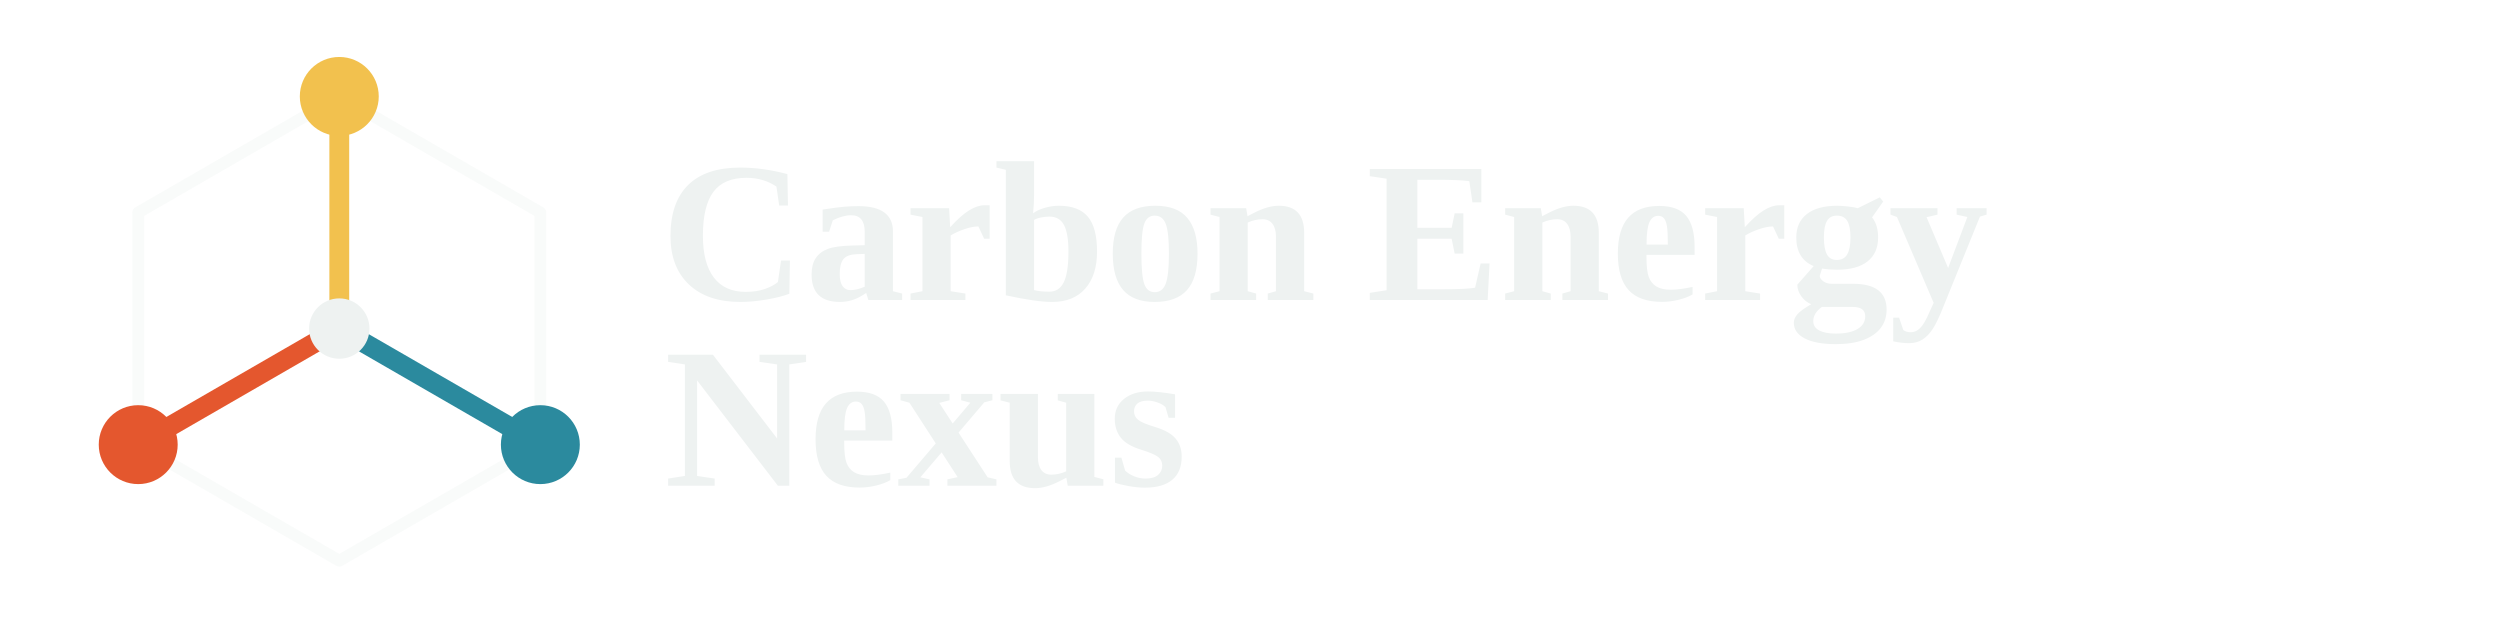
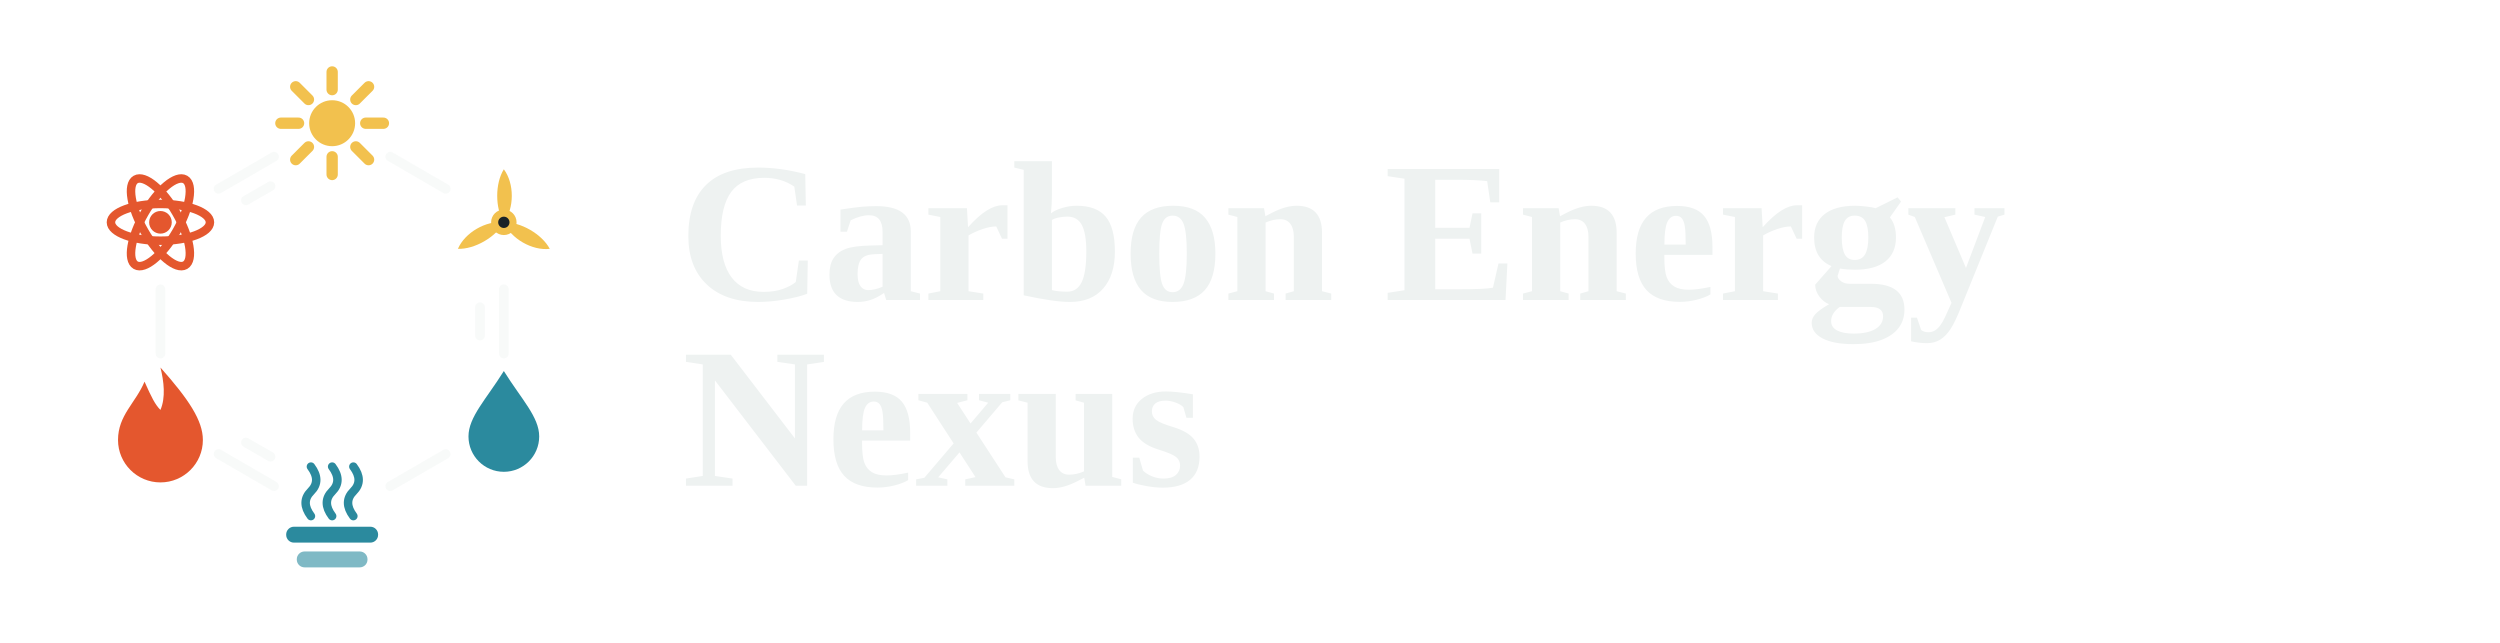
<svg xmlns="http://www.w3.org/2000/svg" viewBox="0 0 1400 360">
-   <path d="M190.0 54.0 L77.4 119.0 L77.4 249.0 L190.0 314.0 L302.6 249.0 L302.6 119.0 Z" fill="none" stroke="#EEF2F1" stroke-opacity="0.35" stroke-width="6.6" stroke-linejoin="round" />
-   <line x1="190" y1="184" x2="190.0" y2="54.0" stroke="#F2C14E" stroke-width="11.1" stroke-linecap="round" />
-   <line x1="190" y1="184" x2="77.4" y2="249.0" stroke="#E4572E" stroke-width="11.1" stroke-linecap="round" />
-   <line x1="190" y1="184" x2="302.6" y2="249.0" stroke="#2B8A9E" stroke-width="11.1" stroke-linecap="round" />
-   <circle cx="190.0" cy="54.0" r="22.1" fill="#F2C14E" />
-   <circle cx="77.4" cy="249.0" r="22.1" fill="#E4572E" />
-   <circle cx="302.6" cy="249.0" r="22.1" fill="#2B8A9E" />
-   <circle cx="190" cy="184" r="16.9" fill="#EEF2F1" />
-   <text x="370" y="168" font-family="Source Serif 4" font-weight="700" font-size="112" fill="#EEF2F1">Carbon Energy</text>
-   <text x="372" y="272" font-family="Source Serif 4" font-weight="700" font-size="112" fill="#EEF2F1">Nexus</text>
+   <g transform="translate(36 30) scale(1.5)">
+     <line x1="78.3" y1="38.5" x2="57.6" y2="50.5" stroke="#EEF2F1" stroke-opacity="0.38" stroke-width="3.6" stroke-linecap="round" />
+     <line x1="77.0" y1="49.5" x2="67.8" y2="54.8" stroke="#EEF2F1" stroke-opacity="0.38" stroke-width="3.6" stroke-linecap="round" />
+     <line x1="35.9" y1="88.0" x2="35.9" y2="112.0" stroke="#EEF2F1" stroke-opacity="0.38" stroke-width="3.6" stroke-linecap="round" />
+     <line x1="57.6" y1="149.5" x2="78.3" y2="161.5" stroke="#EEF2F1" stroke-opacity="0.38" stroke-width="3.6" stroke-linecap="round" />
+     <line x1="67.8" y1="145.2" x2="77.0" y2="150.5" stroke="#EEF2F1" stroke-opacity="0.38" stroke-width="3.6" stroke-linecap="round" />
+     <line x1="121.7" y1="161.5" x2="142.4" y2="149.5" stroke="#EEF2F1" stroke-opacity="0.38" stroke-width="3.6" stroke-linecap="round" />
+     <line x1="164.1" y1="112.0" x2="164.1" y2="88.0" stroke="#EEF2F1" stroke-opacity="0.38" stroke-width="3.6" stroke-linecap="round" />
+     <line x1="155.2" y1="105.3" x2="155.2" y2="94.7" stroke="#EEF2F1" stroke-opacity="0.38" stroke-width="3.6" stroke-linecap="round" />
+     <line x1="142.4" y1="50.5" x2="121.7" y2="38.5" stroke="#EEF2F1" stroke-opacity="0.38" stroke-width="3.6" stroke-linecap="round" />
+     <g transform="translate(100.0 26.0) scale(1.32)">
+       <circle r="6.5" fill="#F2C14E" />
+       <line x1="9.5" y1="0.0" x2="14.5" y2="0.0" stroke="#F2C14E" stroke-width="3.2" stroke-linecap="round" />
+       <line x1="6.7" y1="6.7" x2="10.3" y2="10.3" stroke="#F2C14E" stroke-width="3.2" stroke-linecap="round" />
+       <line x1="0.0" y1="9.5" x2="0.0" y2="14.5" stroke="#F2C14E" stroke-width="3.2" stroke-linecap="round" />
+       <line x1="-6.7" y1="6.7" x2="-10.3" y2="10.3" stroke="#F2C14E" stroke-width="3.2" stroke-linecap="round" />
+       <line x1="-9.5" y1="0.0" x2="-14.5" y2="0.0" stroke="#F2C14E" stroke-width="3.2" stroke-linecap="round" />
+       <line x1="-6.7" y1="-6.7" x2="-10.3" y2="-10.3" stroke="#F2C14E" stroke-width="3.2" stroke-linecap="round" />
+       <line x1="-0.0" y1="-9.5" x2="-0.0" y2="-14.5" stroke="#F2C14E" stroke-width="3.2" stroke-linecap="round" />
+       <line x1="6.7" y1="-6.7" x2="10.3" y2="-10.3" stroke="#F2C14E" stroke-width="3.2" stroke-linecap="round" />
+     </g>
+     <g transform="translate(164.1 63.0) scale(1.32)">
+       <path d="M0 0 C3 -4 3 -11 0 -15 C-2.5 -11 -2.5 -4 0 0 Z" fill="#F2C14E" transform="rotate(0)" />
+       <path d="M0 0 C3 -4 3 -11 0 -15 C-2.5 -11 -2.5 -4 0 0 Z" fill="#F2C14E" transform="rotate(120)" />
+       <path d="M0 0 C3 -4 3 -11 0 -15 C-2.5 -11 -2.5 -4 0 0 Z" fill="#F2C14E" transform="rotate(240)" />
+       <circle r="2.6" fill="#1A2226" stroke="#F2C14E" stroke-width="2" />
+     </g>
+     <g transform="translate(164.1 137.0) scale(1.32)">
+       <path d="M0 -14 C5 -6 10 -1 10 4.5 A10 10 0 0 1 -10 4.5 C-10 -1 -5 -6 0 -14 Z" fill="#2B8A9E" />
+     </g>
+     <g transform="translate(100.0 174.0) scale(1.32)">
+       <rect x="-13" y="2" width="26" height="4.5" rx="2.2" fill="#2B8A9E" />
+       <rect x="-10" y="9" width="20" height="4.5" rx="2.2" fill="#2B8A9E" fill-opacity=".6" />
+       <path d="M-6 -1 q-3 -4 0 -7 q3 -3 0 -7 M0 -1 q-3 -4 0 -7 q3 -3 0 -7 M6 -1 q-3 -4 0 -7 q3 -3 0 -7" fill="none" stroke="#2B8A9E" stroke-width="2.4" stroke-linecap="round" />
+     </g>
+     <g transform="translate(35.9 137.0) scale(1.32)">
+       <path d="M0 -15 C8 -6 12 0 12 5.5 A12 12 0 0 1 -12 5.5 C-12 -1.5 -7 -5 -4.5 -11 C-2.5 -6.5 -1.5 -4.5 0 -3 C1.5 -6.5 1 -11 0 -15 Z" fill="#E4572E" />
+     </g>
+     <g transform="translate(35.9 63.0) scale(1.32)">
+       <ellipse rx="14" ry="5.2" fill="none" stroke="#E4572E" stroke-width="2.4" transform="rotate(0)" />
+       <ellipse rx="14" ry="5.2" fill="none" stroke="#E4572E" stroke-width="2.4" transform="rotate(60)" />
+       <ellipse rx="14" ry="5.2" fill="none" stroke="#E4572E" stroke-width="2.4" transform="rotate(120)" />
+       <circle r="3.2" fill="#E4572E" />
+     </g>
+   </g>
+   <text x="380" y="168" font-family="Source Serif 4" font-weight="700" font-size="112" fill="#EEF2F1">Carbon Energy</text>
+   <text x="382" y="272" font-family="Source Serif 4" font-weight="700" font-size="112" fill="#EEF2F1">Nexus</text>
</svg>
